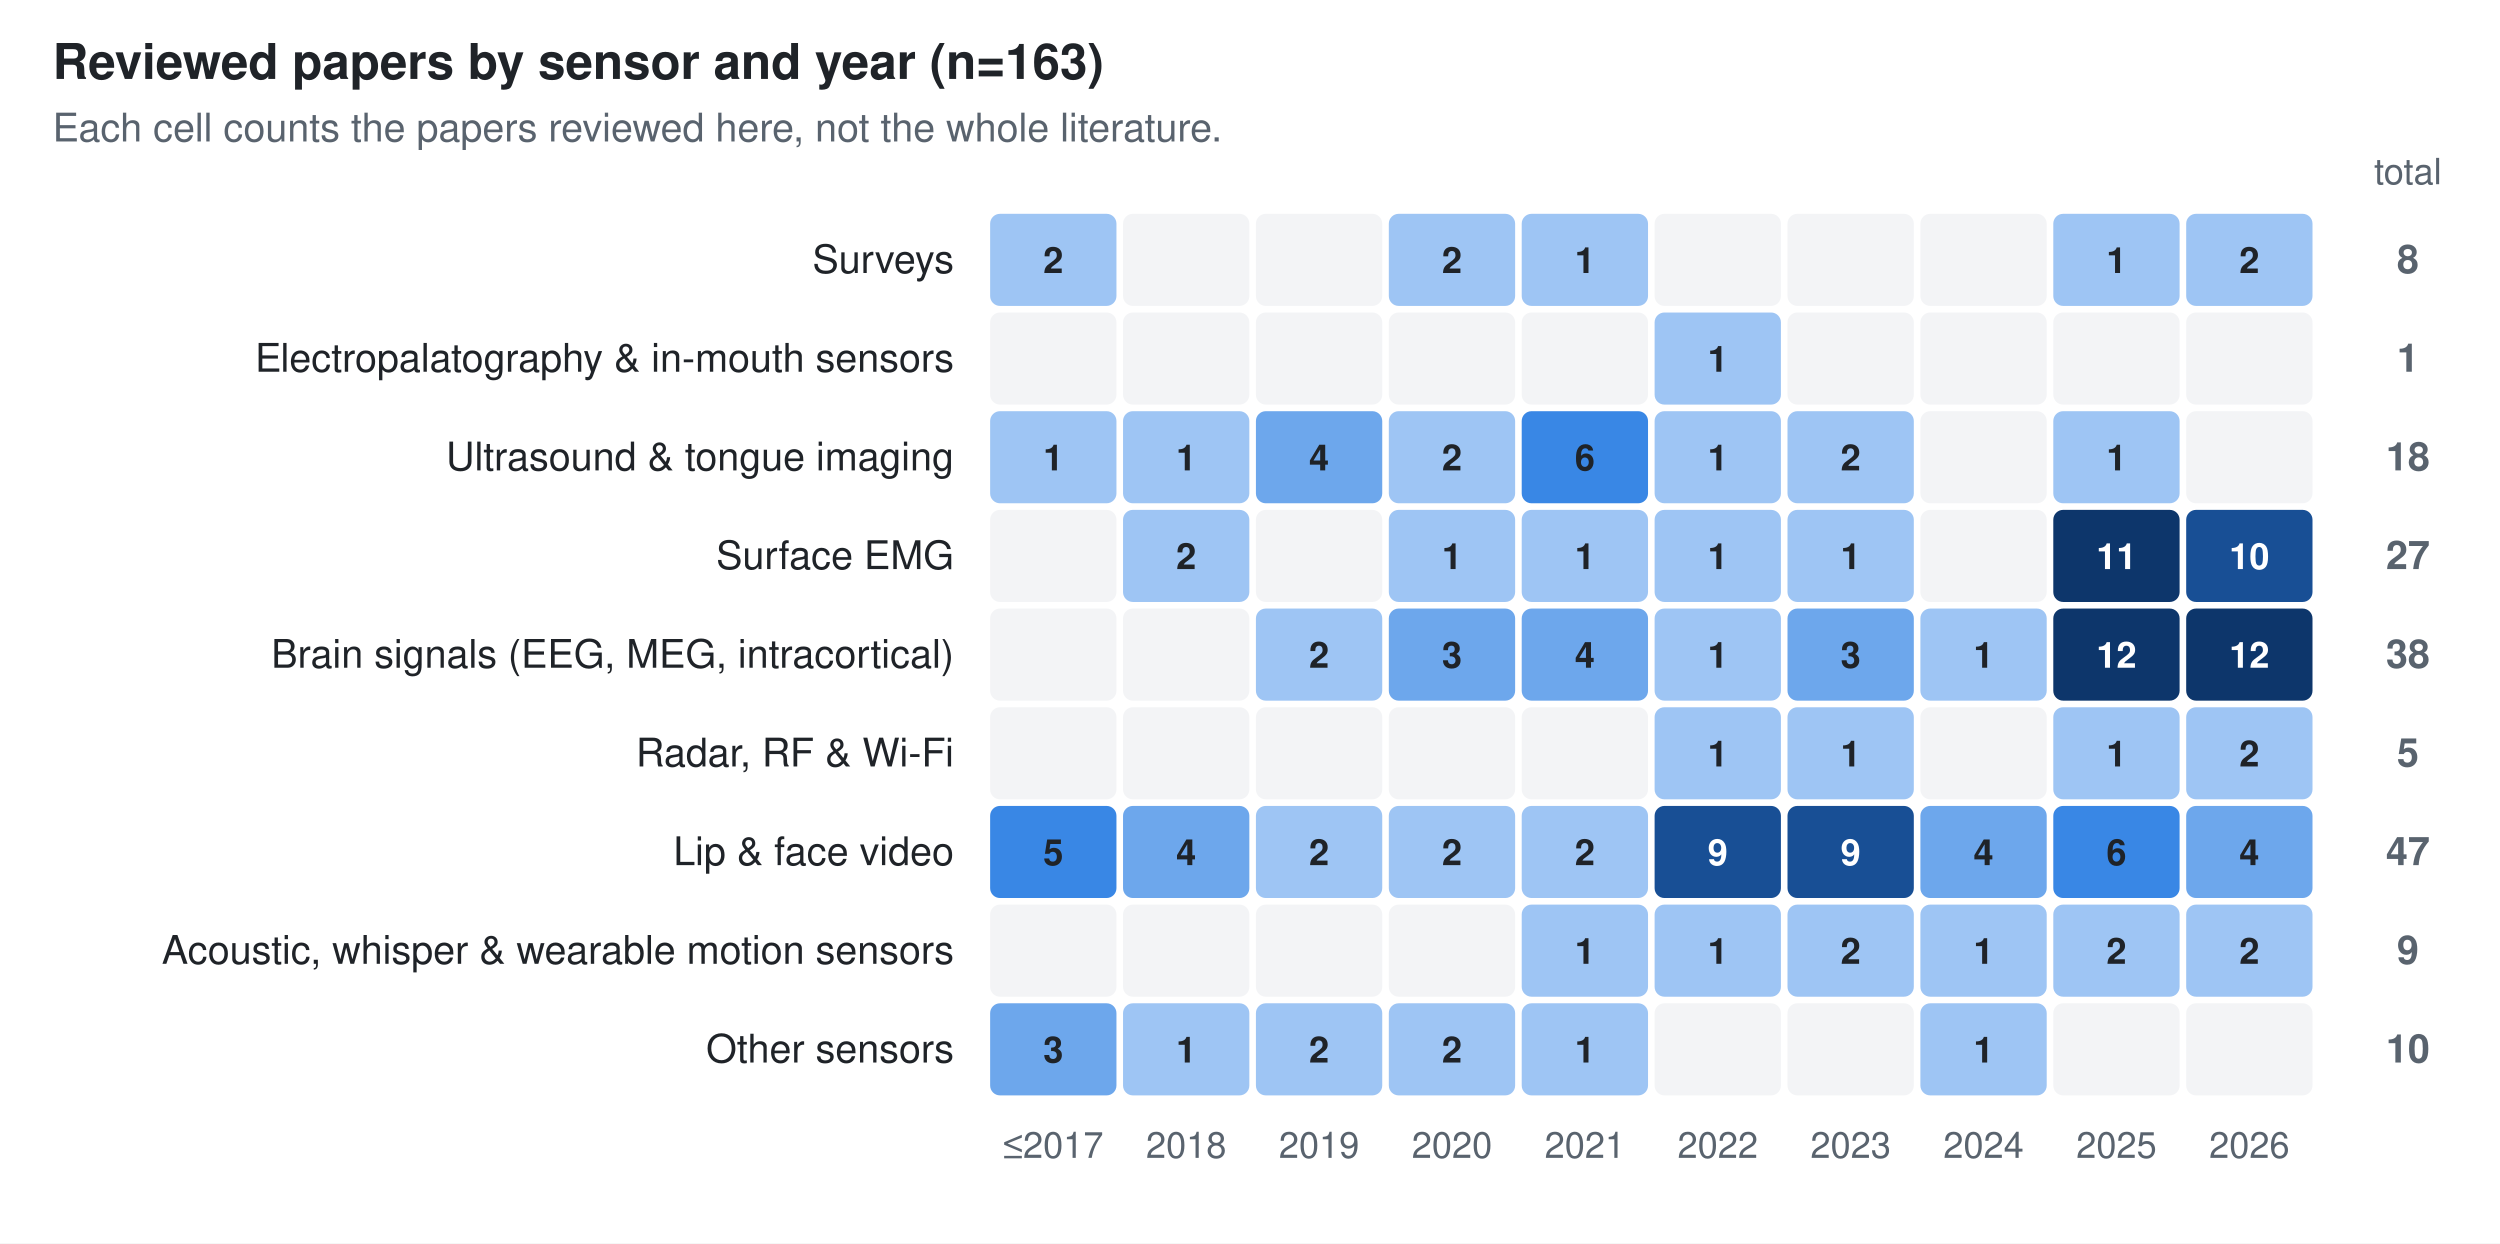
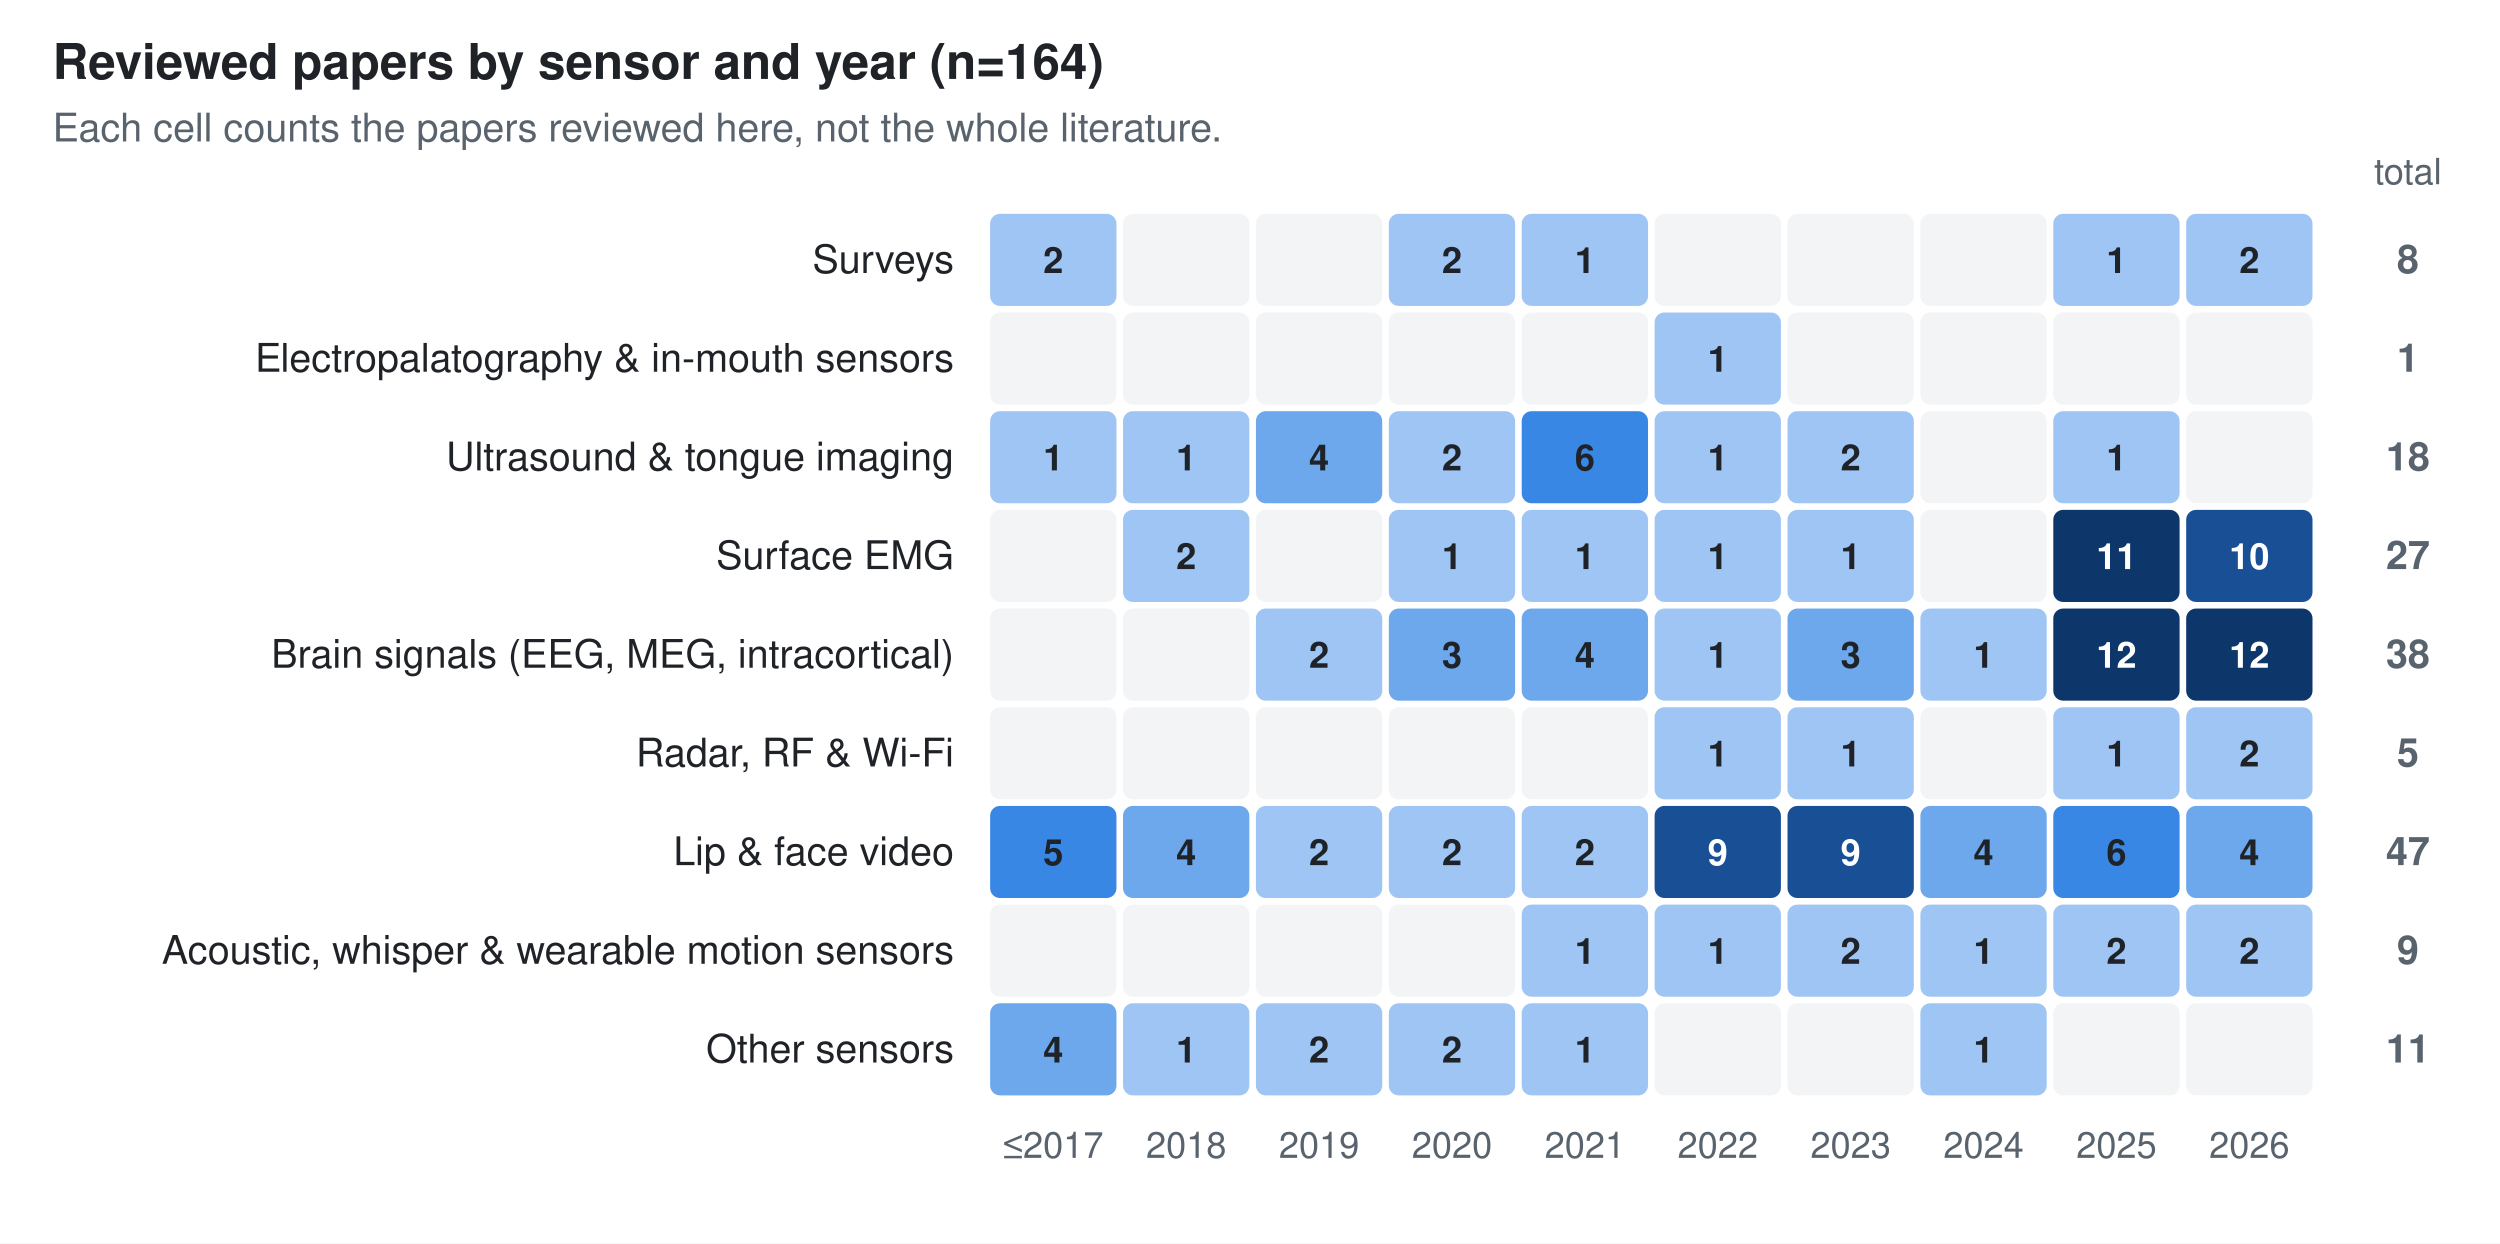
- <svg xmlns="http://www.w3.org/2000/svg" width="760" height="378" viewBox="0 0 760 378" font-family="-apple-system, BlinkMacSystemFont, 'Segoe UI', Helvetica, Arial, sans-serif" role="img" aria-label="Reviewed papers by sensor and year (n=163)">
+ <svg xmlns="http://www.w3.org/2000/svg" width="760" height="378" viewBox="0 0 760 378" font-family="-apple-system, BlinkMacSystemFont, 'Segoe UI', Helvetica, Arial, sans-serif" role="img" aria-label="Reviewed papers by sensor and year (n=164)">
  <rect width="760" height="378" fill="#ffffff" />
-   <text x="16.0" y="24.0" font-size="15" fill="#1f2328" text-anchor="start" font-weight="600">Reviewed papers by sensor and year (n=163)</text>
+   <text x="16.0" y="24.0" font-size="15" fill="#1f2328" text-anchor="start" font-weight="600">Reviewed papers by sensor and year (n=164)</text>
  <text x="16.0" y="43.0" font-size="12" fill="#59636e" text-anchor="start">Each cell counts the papers reviewed here, not the whole literature.</text>
  <text x="320.2" y="352.0" font-size="11" fill="#59636e" text-anchor="middle">≤2017</text>
  <text x="360.6" y="352.0" font-size="11" fill="#59636e" text-anchor="middle">2018</text>
  <text x="401.0" y="352.0" font-size="11" fill="#59636e" text-anchor="middle">2019</text>
  <text x="441.4" y="352.0" font-size="11" fill="#59636e" text-anchor="middle">2020</text>
  <text x="481.8" y="352.0" font-size="11" fill="#59636e" text-anchor="middle">2021</text>
  <text x="522.2" y="352.0" font-size="11" fill="#59636e" text-anchor="middle">2022</text>
  <text x="562.6" y="352.0" font-size="11" fill="#59636e" text-anchor="middle">2023</text>
  <text x="603.0" y="352.0" font-size="11" fill="#59636e" text-anchor="middle">2024</text>
  <text x="643.4" y="352.0" font-size="11" fill="#59636e" text-anchor="middle">2025</text>
  <text x="683.8" y="352.0" font-size="11" fill="#59636e" text-anchor="middle">2026</text>
  <text x="732.0" y="56.0" font-size="11" fill="#59636e" text-anchor="middle">total</text>
  <text x="290.0" y="83.0" font-size="12" fill="#1f2328" text-anchor="end">Surveys</text>
  <rect x="301.0" y="65.0" width="38.4" height="28.0" rx="3" fill="#9ec5f4" />
  <text x="320.2" y="83.0" font-size="11" fill="#1f2328" text-anchor="middle" font-weight="600">2</text>
  <rect x="341.4" y="65.0" width="38.4" height="28.0" rx="3" fill="#f3f4f6" />
  <rect x="381.8" y="65.0" width="38.4" height="28.0" rx="3" fill="#f3f4f6" />
  <rect x="422.2" y="65.0" width="38.4" height="28.0" rx="3" fill="#9ec5f4" />
  <text x="441.4" y="83.0" font-size="11" fill="#1f2328" text-anchor="middle" font-weight="600">2</text>
  <rect x="462.6" y="65.0" width="38.4" height="28.0" rx="3" fill="#9ec5f4" />
  <text x="481.8" y="83.0" font-size="11" fill="#1f2328" text-anchor="middle" font-weight="600">1</text>
  <rect x="503.0" y="65.0" width="38.4" height="28.0" rx="3" fill="#f3f4f6" />
  <rect x="543.4" y="65.0" width="38.4" height="28.0" rx="3" fill="#f3f4f6" />
  <rect x="583.8" y="65.0" width="38.4" height="28.0" rx="3" fill="#f3f4f6" />
  <rect x="624.2" y="65.0" width="38.4" height="28.0" rx="3" fill="#9ec5f4" />
  <text x="643.4" y="83.0" font-size="11" fill="#1f2328" text-anchor="middle" font-weight="600">1</text>
  <rect x="664.6" y="65.0" width="38.4" height="28.0" rx="3" fill="#9ec5f4" />
  <text x="683.8" y="83.0" font-size="11" fill="#1f2328" text-anchor="middle" font-weight="600">2</text>
  <text x="732.0" y="83.0" font-size="12" fill="#59636e" text-anchor="middle" font-weight="600">8</text>
  <text x="290.0" y="113.0" font-size="12" fill="#1f2328" text-anchor="end">Electropalatography &amp; in-mouth sensors</text>
  <rect x="301.0" y="95.0" width="38.4" height="28.0" rx="3" fill="#f3f4f6" />
  <rect x="341.4" y="95.0" width="38.4" height="28.0" rx="3" fill="#f3f4f6" />
  <rect x="381.8" y="95.0" width="38.4" height="28.0" rx="3" fill="#f3f4f6" />
  <rect x="422.2" y="95.0" width="38.4" height="28.0" rx="3" fill="#f3f4f6" />
  <rect x="462.6" y="95.0" width="38.4" height="28.0" rx="3" fill="#f3f4f6" />
  <rect x="503.0" y="95.0" width="38.4" height="28.0" rx="3" fill="#9ec5f4" />
  <text x="522.2" y="113.0" font-size="11" fill="#1f2328" text-anchor="middle" font-weight="600">1</text>
  <rect x="543.4" y="95.0" width="38.4" height="28.0" rx="3" fill="#f3f4f6" />
  <rect x="583.8" y="95.0" width="38.4" height="28.0" rx="3" fill="#f3f4f6" />
  <rect x="624.2" y="95.0" width="38.4" height="28.0" rx="3" fill="#f3f4f6" />
  <rect x="664.6" y="95.0" width="38.4" height="28.0" rx="3" fill="#f3f4f6" />
  <text x="732.0" y="113.0" font-size="12" fill="#59636e" text-anchor="middle" font-weight="600">1</text>
  <text x="290.0" y="143.0" font-size="12" fill="#1f2328" text-anchor="end">Ultrasound &amp; tongue imaging</text>
  <rect x="301.0" y="125.0" width="38.4" height="28.0" rx="3" fill="#9ec5f4" />
  <text x="320.2" y="143.0" font-size="11" fill="#1f2328" text-anchor="middle" font-weight="600">1</text>
  <rect x="341.4" y="125.0" width="38.4" height="28.0" rx="3" fill="#9ec5f4" />
  <text x="360.6" y="143.0" font-size="11" fill="#1f2328" text-anchor="middle" font-weight="600">1</text>
  <rect x="381.8" y="125.0" width="38.4" height="28.0" rx="3" fill="#6da7ec" />
  <text x="401.0" y="143.0" font-size="11" fill="#1f2328" text-anchor="middle" font-weight="600">4</text>
  <rect x="422.2" y="125.0" width="38.4" height="28.0" rx="3" fill="#9ec5f4" />
  <text x="441.4" y="143.0" font-size="11" fill="#1f2328" text-anchor="middle" font-weight="600">2</text>
  <rect x="462.6" y="125.0" width="38.4" height="28.0" rx="3" fill="#3987e5" />
  <text x="481.8" y="143.0" font-size="11" fill="#1f2328" text-anchor="middle" font-weight="600">6</text>
  <rect x="503.0" y="125.0" width="38.4" height="28.0" rx="3" fill="#9ec5f4" />
  <text x="522.2" y="143.0" font-size="11" fill="#1f2328" text-anchor="middle" font-weight="600">1</text>
  <rect x="543.4" y="125.0" width="38.4" height="28.0" rx="3" fill="#9ec5f4" />
  <text x="562.6" y="143.0" font-size="11" fill="#1f2328" text-anchor="middle" font-weight="600">2</text>
  <rect x="583.8" y="125.0" width="38.4" height="28.0" rx="3" fill="#f3f4f6" />
  <rect x="624.2" y="125.0" width="38.4" height="28.0" rx="3" fill="#9ec5f4" />
  <text x="643.4" y="143.0" font-size="11" fill="#1f2328" text-anchor="middle" font-weight="600">1</text>
  <rect x="664.6" y="125.0" width="38.4" height="28.0" rx="3" fill="#f3f4f6" />
  <text x="732.0" y="143.0" font-size="12" fill="#59636e" text-anchor="middle" font-weight="600">18</text>
  <text x="290.0" y="173.0" font-size="12" fill="#1f2328" text-anchor="end">Surface EMG</text>
  <rect x="301.0" y="155.0" width="38.4" height="28.0" rx="3" fill="#f3f4f6" />
  <rect x="341.4" y="155.0" width="38.4" height="28.0" rx="3" fill="#9ec5f4" />
  <text x="360.6" y="173.0" font-size="11" fill="#1f2328" text-anchor="middle" font-weight="600">2</text>
  <rect x="381.8" y="155.0" width="38.4" height="28.0" rx="3" fill="#f3f4f6" />
  <rect x="422.2" y="155.0" width="38.4" height="28.0" rx="3" fill="#9ec5f4" />
  <text x="441.4" y="173.0" font-size="11" fill="#1f2328" text-anchor="middle" font-weight="600">1</text>
  <rect x="462.6" y="155.0" width="38.4" height="28.0" rx="3" fill="#9ec5f4" />
  <text x="481.8" y="173.0" font-size="11" fill="#1f2328" text-anchor="middle" font-weight="600">1</text>
  <rect x="503.0" y="155.0" width="38.4" height="28.0" rx="3" fill="#9ec5f4" />
  <text x="522.2" y="173.0" font-size="11" fill="#1f2328" text-anchor="middle" font-weight="600">1</text>
  <rect x="543.4" y="155.0" width="38.4" height="28.0" rx="3" fill="#9ec5f4" />
  <text x="562.6" y="173.0" font-size="11" fill="#1f2328" text-anchor="middle" font-weight="600">1</text>
  <rect x="583.8" y="155.0" width="38.4" height="28.0" rx="3" fill="#f3f4f6" />
  <rect x="624.2" y="155.0" width="38.4" height="28.0" rx="3" fill="#0d366b" />
  <text x="643.4" y="173.0" font-size="11" fill="#ffffff" text-anchor="middle" font-weight="600">11</text>
  <rect x="664.6" y="155.0" width="38.4" height="28.0" rx="3" fill="#184f95" />
  <text x="683.8" y="173.0" font-size="11" fill="#ffffff" text-anchor="middle" font-weight="600">10</text>
  <text x="732.0" y="173.0" font-size="12" fill="#59636e" text-anchor="middle" font-weight="600">27</text>
  <text x="290.0" y="203.0" font-size="12" fill="#1f2328" text-anchor="end">Brain signals (EEG, MEG, intracortical)</text>
  <rect x="301.0" y="185.0" width="38.4" height="28.0" rx="3" fill="#f3f4f6" />
  <rect x="341.4" y="185.0" width="38.4" height="28.0" rx="3" fill="#f3f4f6" />
  <rect x="381.8" y="185.0" width="38.4" height="28.0" rx="3" fill="#9ec5f4" />
  <text x="401.0" y="203.0" font-size="11" fill="#1f2328" text-anchor="middle" font-weight="600">2</text>
  <rect x="422.2" y="185.0" width="38.4" height="28.0" rx="3" fill="#6da7ec" />
  <text x="441.4" y="203.0" font-size="11" fill="#1f2328" text-anchor="middle" font-weight="600">3</text>
  <rect x="462.6" y="185.0" width="38.4" height="28.0" rx="3" fill="#6da7ec" />
  <text x="481.8" y="203.0" font-size="11" fill="#1f2328" text-anchor="middle" font-weight="600">4</text>
  <rect x="503.0" y="185.0" width="38.4" height="28.0" rx="3" fill="#9ec5f4" />
  <text x="522.2" y="203.0" font-size="11" fill="#1f2328" text-anchor="middle" font-weight="600">1</text>
  <rect x="543.4" y="185.0" width="38.4" height="28.0" rx="3" fill="#6da7ec" />
  <text x="562.6" y="203.0" font-size="11" fill="#1f2328" text-anchor="middle" font-weight="600">3</text>
  <rect x="583.8" y="185.0" width="38.4" height="28.0" rx="3" fill="#9ec5f4" />
  <text x="603.0" y="203.0" font-size="11" fill="#1f2328" text-anchor="middle" font-weight="600">1</text>
  <rect x="624.2" y="185.0" width="38.4" height="28.0" rx="3" fill="#0d366b" />
  <text x="643.4" y="203.0" font-size="11" fill="#ffffff" text-anchor="middle" font-weight="600">12</text>
  <rect x="664.6" y="185.0" width="38.4" height="28.0" rx="3" fill="#0d366b" />
  <text x="683.8" y="203.0" font-size="11" fill="#ffffff" text-anchor="middle" font-weight="600">12</text>
  <text x="732.0" y="203.0" font-size="12" fill="#59636e" text-anchor="middle" font-weight="600">38</text>
  <text x="290.0" y="233.0" font-size="12" fill="#1f2328" text-anchor="end">Radar, RF &amp; Wi-Fi</text>
  <rect x="301.0" y="215.0" width="38.4" height="28.0" rx="3" fill="#f3f4f6" />
  <rect x="341.4" y="215.0" width="38.4" height="28.0" rx="3" fill="#f3f4f6" />
  <rect x="381.8" y="215.0" width="38.4" height="28.0" rx="3" fill="#f3f4f6" />
  <rect x="422.2" y="215.0" width="38.4" height="28.0" rx="3" fill="#f3f4f6" />
  <rect x="462.6" y="215.0" width="38.4" height="28.0" rx="3" fill="#f3f4f6" />
  <rect x="503.0" y="215.0" width="38.4" height="28.0" rx="3" fill="#9ec5f4" />
  <text x="522.2" y="233.0" font-size="11" fill="#1f2328" text-anchor="middle" font-weight="600">1</text>
  <rect x="543.4" y="215.0" width="38.4" height="28.0" rx="3" fill="#9ec5f4" />
  <text x="562.6" y="233.0" font-size="11" fill="#1f2328" text-anchor="middle" font-weight="600">1</text>
  <rect x="583.8" y="215.0" width="38.4" height="28.0" rx="3" fill="#f3f4f6" />
  <rect x="624.2" y="215.0" width="38.4" height="28.0" rx="3" fill="#9ec5f4" />
  <text x="643.4" y="233.0" font-size="11" fill="#1f2328" text-anchor="middle" font-weight="600">1</text>
  <rect x="664.6" y="215.0" width="38.4" height="28.0" rx="3" fill="#9ec5f4" />
  <text x="683.8" y="233.0" font-size="11" fill="#1f2328" text-anchor="middle" font-weight="600">2</text>
  <text x="732.0" y="233.0" font-size="12" fill="#59636e" text-anchor="middle" font-weight="600">5</text>
  <text x="290.0" y="263.0" font-size="12" fill="#1f2328" text-anchor="end">Lip &amp; face video</text>
  <rect x="301.0" y="245.0" width="38.4" height="28.0" rx="3" fill="#3987e5" />
  <text x="320.2" y="263.0" font-size="11" fill="#1f2328" text-anchor="middle" font-weight="600">5</text>
  <rect x="341.4" y="245.0" width="38.4" height="28.0" rx="3" fill="#6da7ec" />
  <text x="360.6" y="263.0" font-size="11" fill="#1f2328" text-anchor="middle" font-weight="600">4</text>
  <rect x="381.8" y="245.0" width="38.4" height="28.0" rx="3" fill="#9ec5f4" />
  <text x="401.0" y="263.0" font-size="11" fill="#1f2328" text-anchor="middle" font-weight="600">2</text>
  <rect x="422.2" y="245.0" width="38.4" height="28.0" rx="3" fill="#9ec5f4" />
  <text x="441.4" y="263.0" font-size="11" fill="#1f2328" text-anchor="middle" font-weight="600">2</text>
  <rect x="462.6" y="245.0" width="38.4" height="28.0" rx="3" fill="#9ec5f4" />
  <text x="481.8" y="263.0" font-size="11" fill="#1f2328" text-anchor="middle" font-weight="600">2</text>
  <rect x="503.0" y="245.0" width="38.4" height="28.0" rx="3" fill="#184f95" />
  <text x="522.2" y="263.0" font-size="11" fill="#ffffff" text-anchor="middle" font-weight="600">9</text>
  <rect x="543.4" y="245.0" width="38.4" height="28.0" rx="3" fill="#184f95" />
  <text x="562.6" y="263.0" font-size="11" fill="#ffffff" text-anchor="middle" font-weight="600">9</text>
  <rect x="583.8" y="245.0" width="38.4" height="28.0" rx="3" fill="#6da7ec" />
  <text x="603.0" y="263.0" font-size="11" fill="#1f2328" text-anchor="middle" font-weight="600">4</text>
  <rect x="624.2" y="245.0" width="38.4" height="28.0" rx="3" fill="#3987e5" />
  <text x="643.4" y="263.0" font-size="11" fill="#1f2328" text-anchor="middle" font-weight="600">6</text>
  <rect x="664.6" y="245.0" width="38.4" height="28.0" rx="3" fill="#6da7ec" />
  <text x="683.8" y="263.0" font-size="11" fill="#1f2328" text-anchor="middle" font-weight="600">4</text>
  <text x="732.0" y="263.0" font-size="12" fill="#59636e" text-anchor="middle" font-weight="600">47</text>
  <text x="290.0" y="293.0" font-size="12" fill="#1f2328" text-anchor="end">Acoustic, whisper &amp; wearable motion sensors</text>
  <rect x="301.0" y="275.0" width="38.4" height="28.0" rx="3" fill="#f3f4f6" />
  <rect x="341.4" y="275.0" width="38.4" height="28.0" rx="3" fill="#f3f4f6" />
  <rect x="381.8" y="275.0" width="38.4" height="28.0" rx="3" fill="#f3f4f6" />
  <rect x="422.2" y="275.0" width="38.4" height="28.0" rx="3" fill="#f3f4f6" />
  <rect x="462.6" y="275.0" width="38.4" height="28.0" rx="3" fill="#9ec5f4" />
  <text x="481.8" y="293.0" font-size="11" fill="#1f2328" text-anchor="middle" font-weight="600">1</text>
  <rect x="503.0" y="275.0" width="38.4" height="28.0" rx="3" fill="#9ec5f4" />
  <text x="522.2" y="293.0" font-size="11" fill="#1f2328" text-anchor="middle" font-weight="600">1</text>
  <rect x="543.4" y="275.0" width="38.4" height="28.0" rx="3" fill="#9ec5f4" />
  <text x="562.6" y="293.0" font-size="11" fill="#1f2328" text-anchor="middle" font-weight="600">2</text>
  <rect x="583.8" y="275.0" width="38.4" height="28.0" rx="3" fill="#9ec5f4" />
  <text x="603.0" y="293.0" font-size="11" fill="#1f2328" text-anchor="middle" font-weight="600">1</text>
  <rect x="624.2" y="275.0" width="38.4" height="28.0" rx="3" fill="#9ec5f4" />
  <text x="643.4" y="293.0" font-size="11" fill="#1f2328" text-anchor="middle" font-weight="600">2</text>
  <rect x="664.6" y="275.0" width="38.4" height="28.0" rx="3" fill="#9ec5f4" />
  <text x="683.8" y="293.0" font-size="11" fill="#1f2328" text-anchor="middle" font-weight="600">2</text>
  <text x="732.0" y="293.0" font-size="12" fill="#59636e" text-anchor="middle" font-weight="600">9</text>
  <text x="290.0" y="323.0" font-size="12" fill="#1f2328" text-anchor="end">Other sensors</text>
  <rect x="301.0" y="305.0" width="38.4" height="28.0" rx="3" fill="#6da7ec" />
-   <text x="320.2" y="323.0" font-size="11" fill="#1f2328" text-anchor="middle" font-weight="600">3</text>
+   <text x="320.2" y="323.0" font-size="11" fill="#1f2328" text-anchor="middle" font-weight="600">4</text>
  <rect x="341.4" y="305.0" width="38.4" height="28.0" rx="3" fill="#9ec5f4" />
  <text x="360.6" y="323.0" font-size="11" fill="#1f2328" text-anchor="middle" font-weight="600">1</text>
  <rect x="381.8" y="305.0" width="38.4" height="28.0" rx="3" fill="#9ec5f4" />
  <text x="401.0" y="323.0" font-size="11" fill="#1f2328" text-anchor="middle" font-weight="600">2</text>
  <rect x="422.2" y="305.0" width="38.4" height="28.0" rx="3" fill="#9ec5f4" />
  <text x="441.4" y="323.0" font-size="11" fill="#1f2328" text-anchor="middle" font-weight="600">2</text>
  <rect x="462.6" y="305.0" width="38.4" height="28.0" rx="3" fill="#9ec5f4" />
  <text x="481.8" y="323.0" font-size="11" fill="#1f2328" text-anchor="middle" font-weight="600">1</text>
  <rect x="503.0" y="305.0" width="38.4" height="28.0" rx="3" fill="#f3f4f6" />
  <rect x="543.4" y="305.0" width="38.4" height="28.0" rx="3" fill="#f3f4f6" />
  <rect x="583.8" y="305.0" width="38.4" height="28.0" rx="3" fill="#9ec5f4" />
  <text x="603.0" y="323.0" font-size="11" fill="#1f2328" text-anchor="middle" font-weight="600">1</text>
  <rect x="624.2" y="305.0" width="38.4" height="28.0" rx="3" fill="#f3f4f6" />
  <rect x="664.6" y="305.0" width="38.4" height="28.0" rx="3" fill="#f3f4f6" />
-   <text x="732.0" y="323.0" font-size="12" fill="#59636e" text-anchor="middle" font-weight="600">10</text>
+   <text x="732.0" y="323.0" font-size="12" fill="#59636e" text-anchor="middle" font-weight="600">11</text>
</svg>
